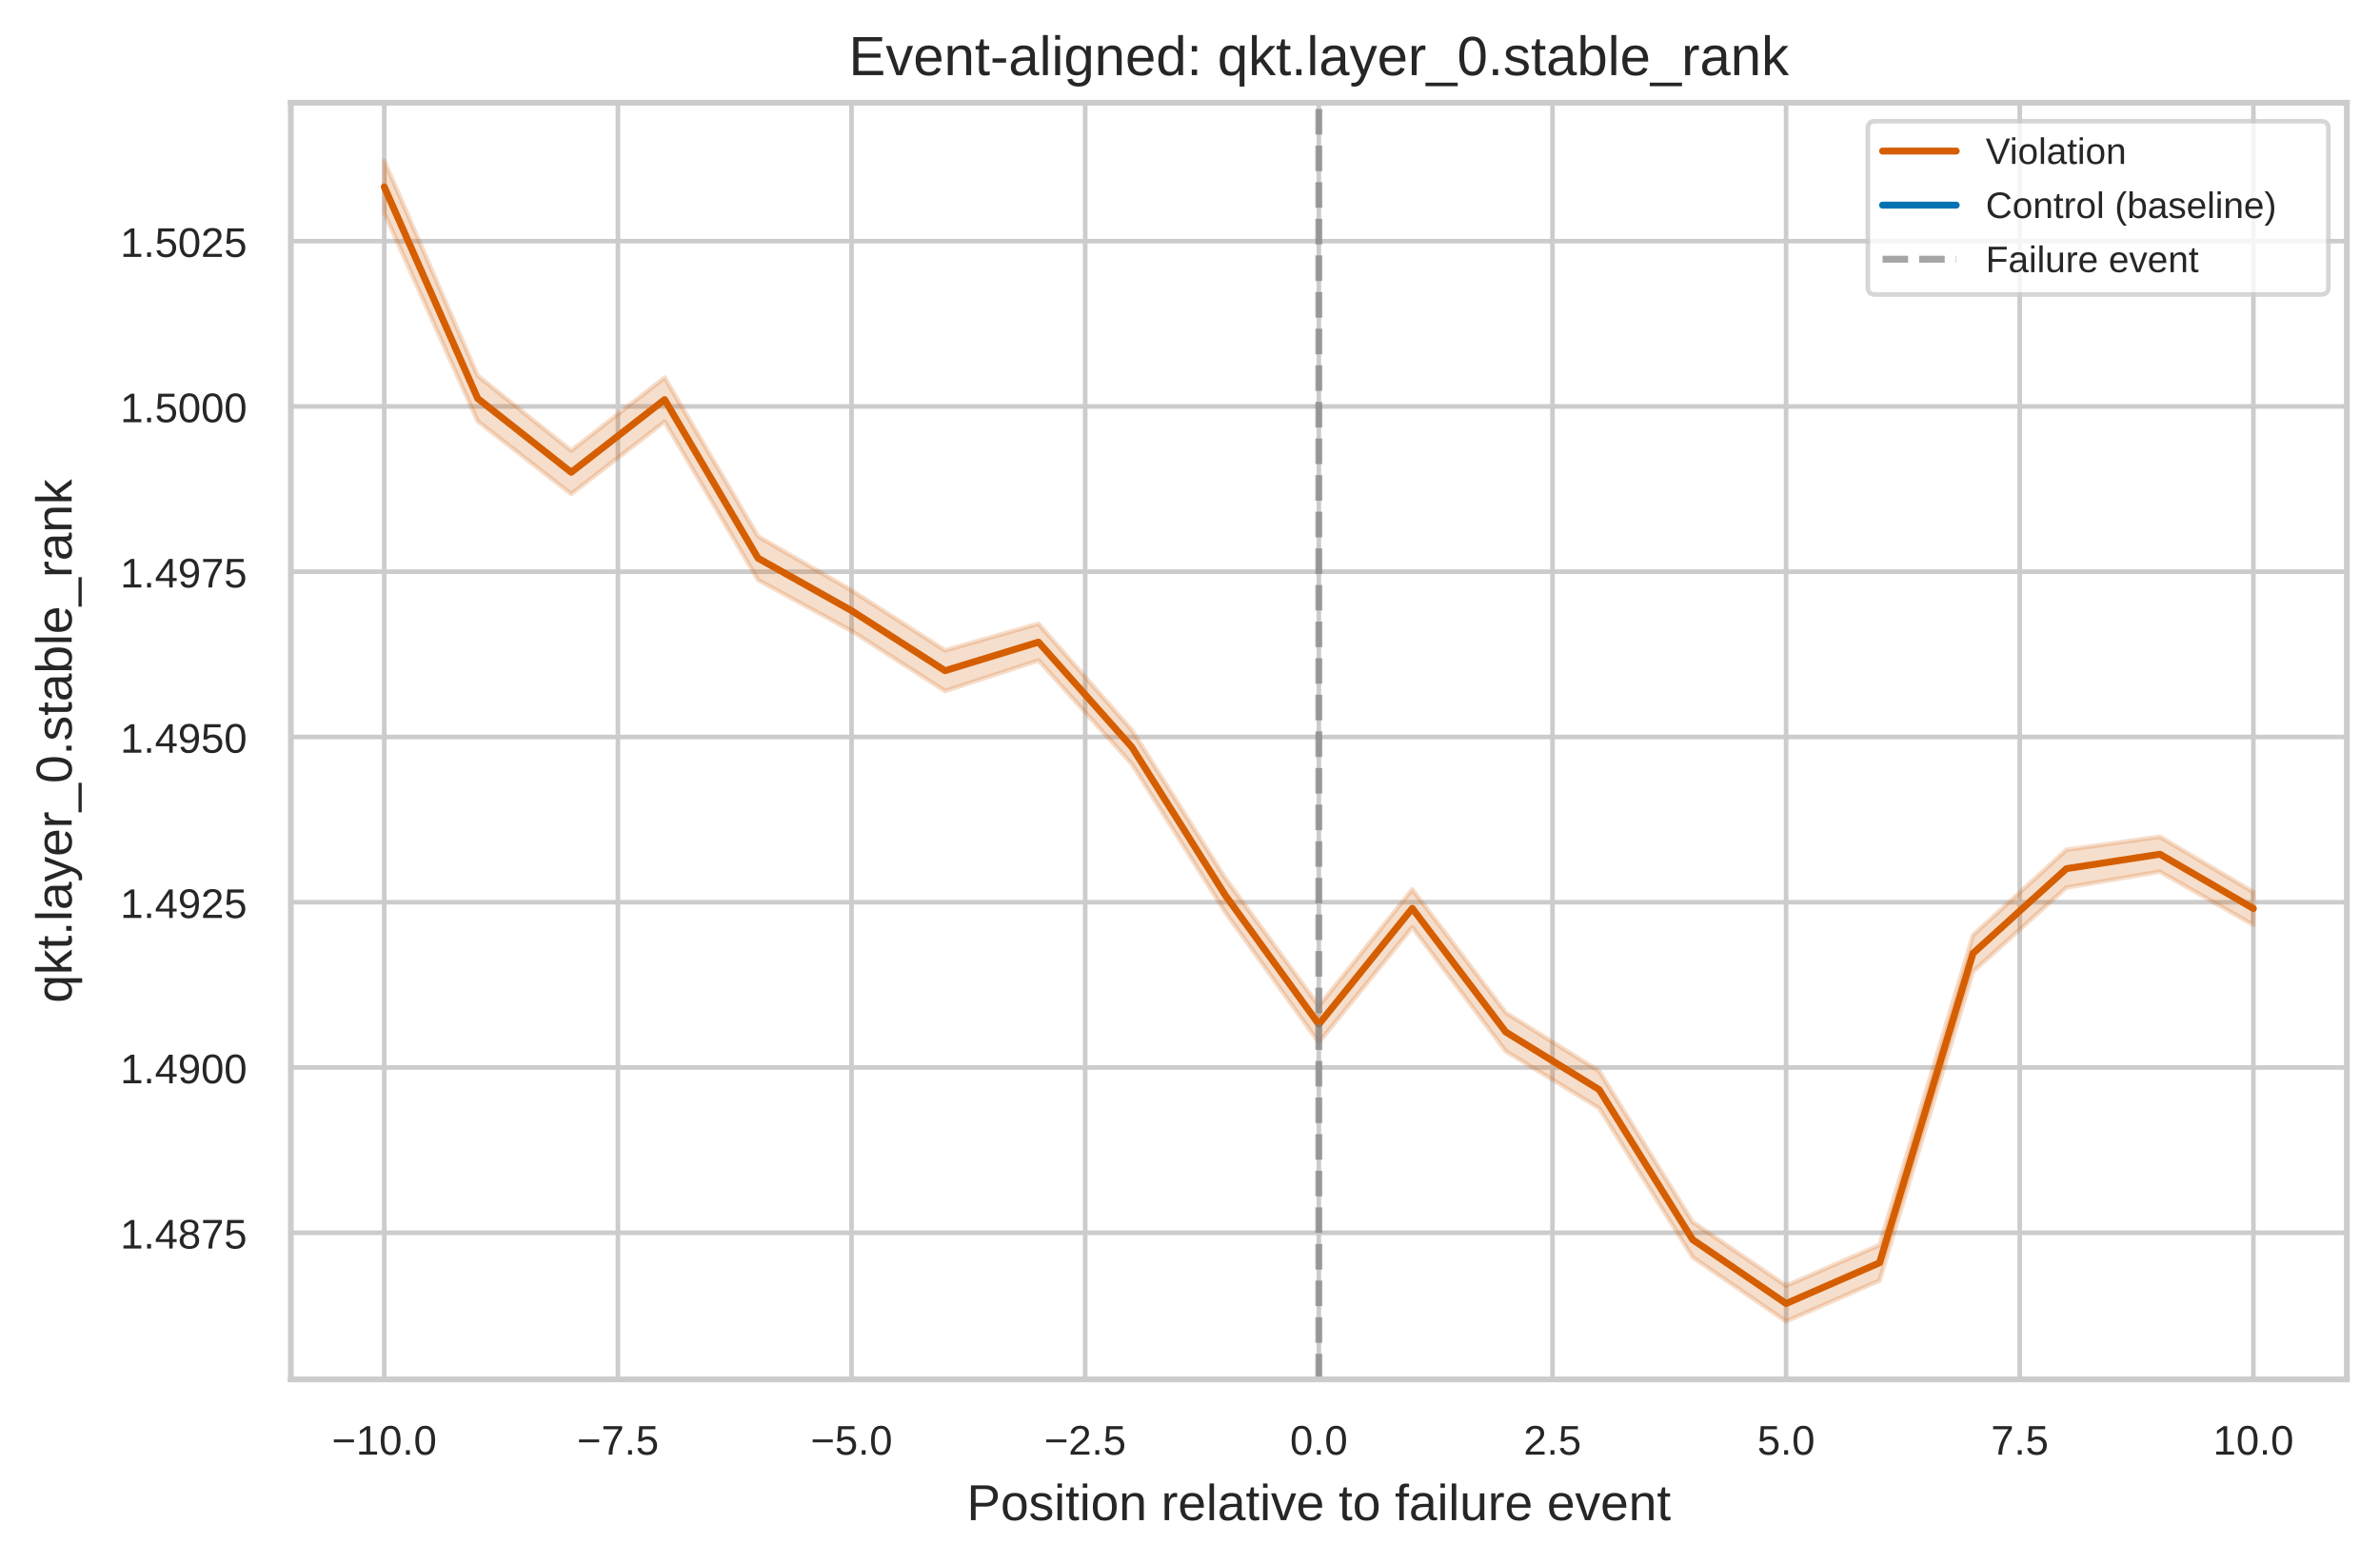
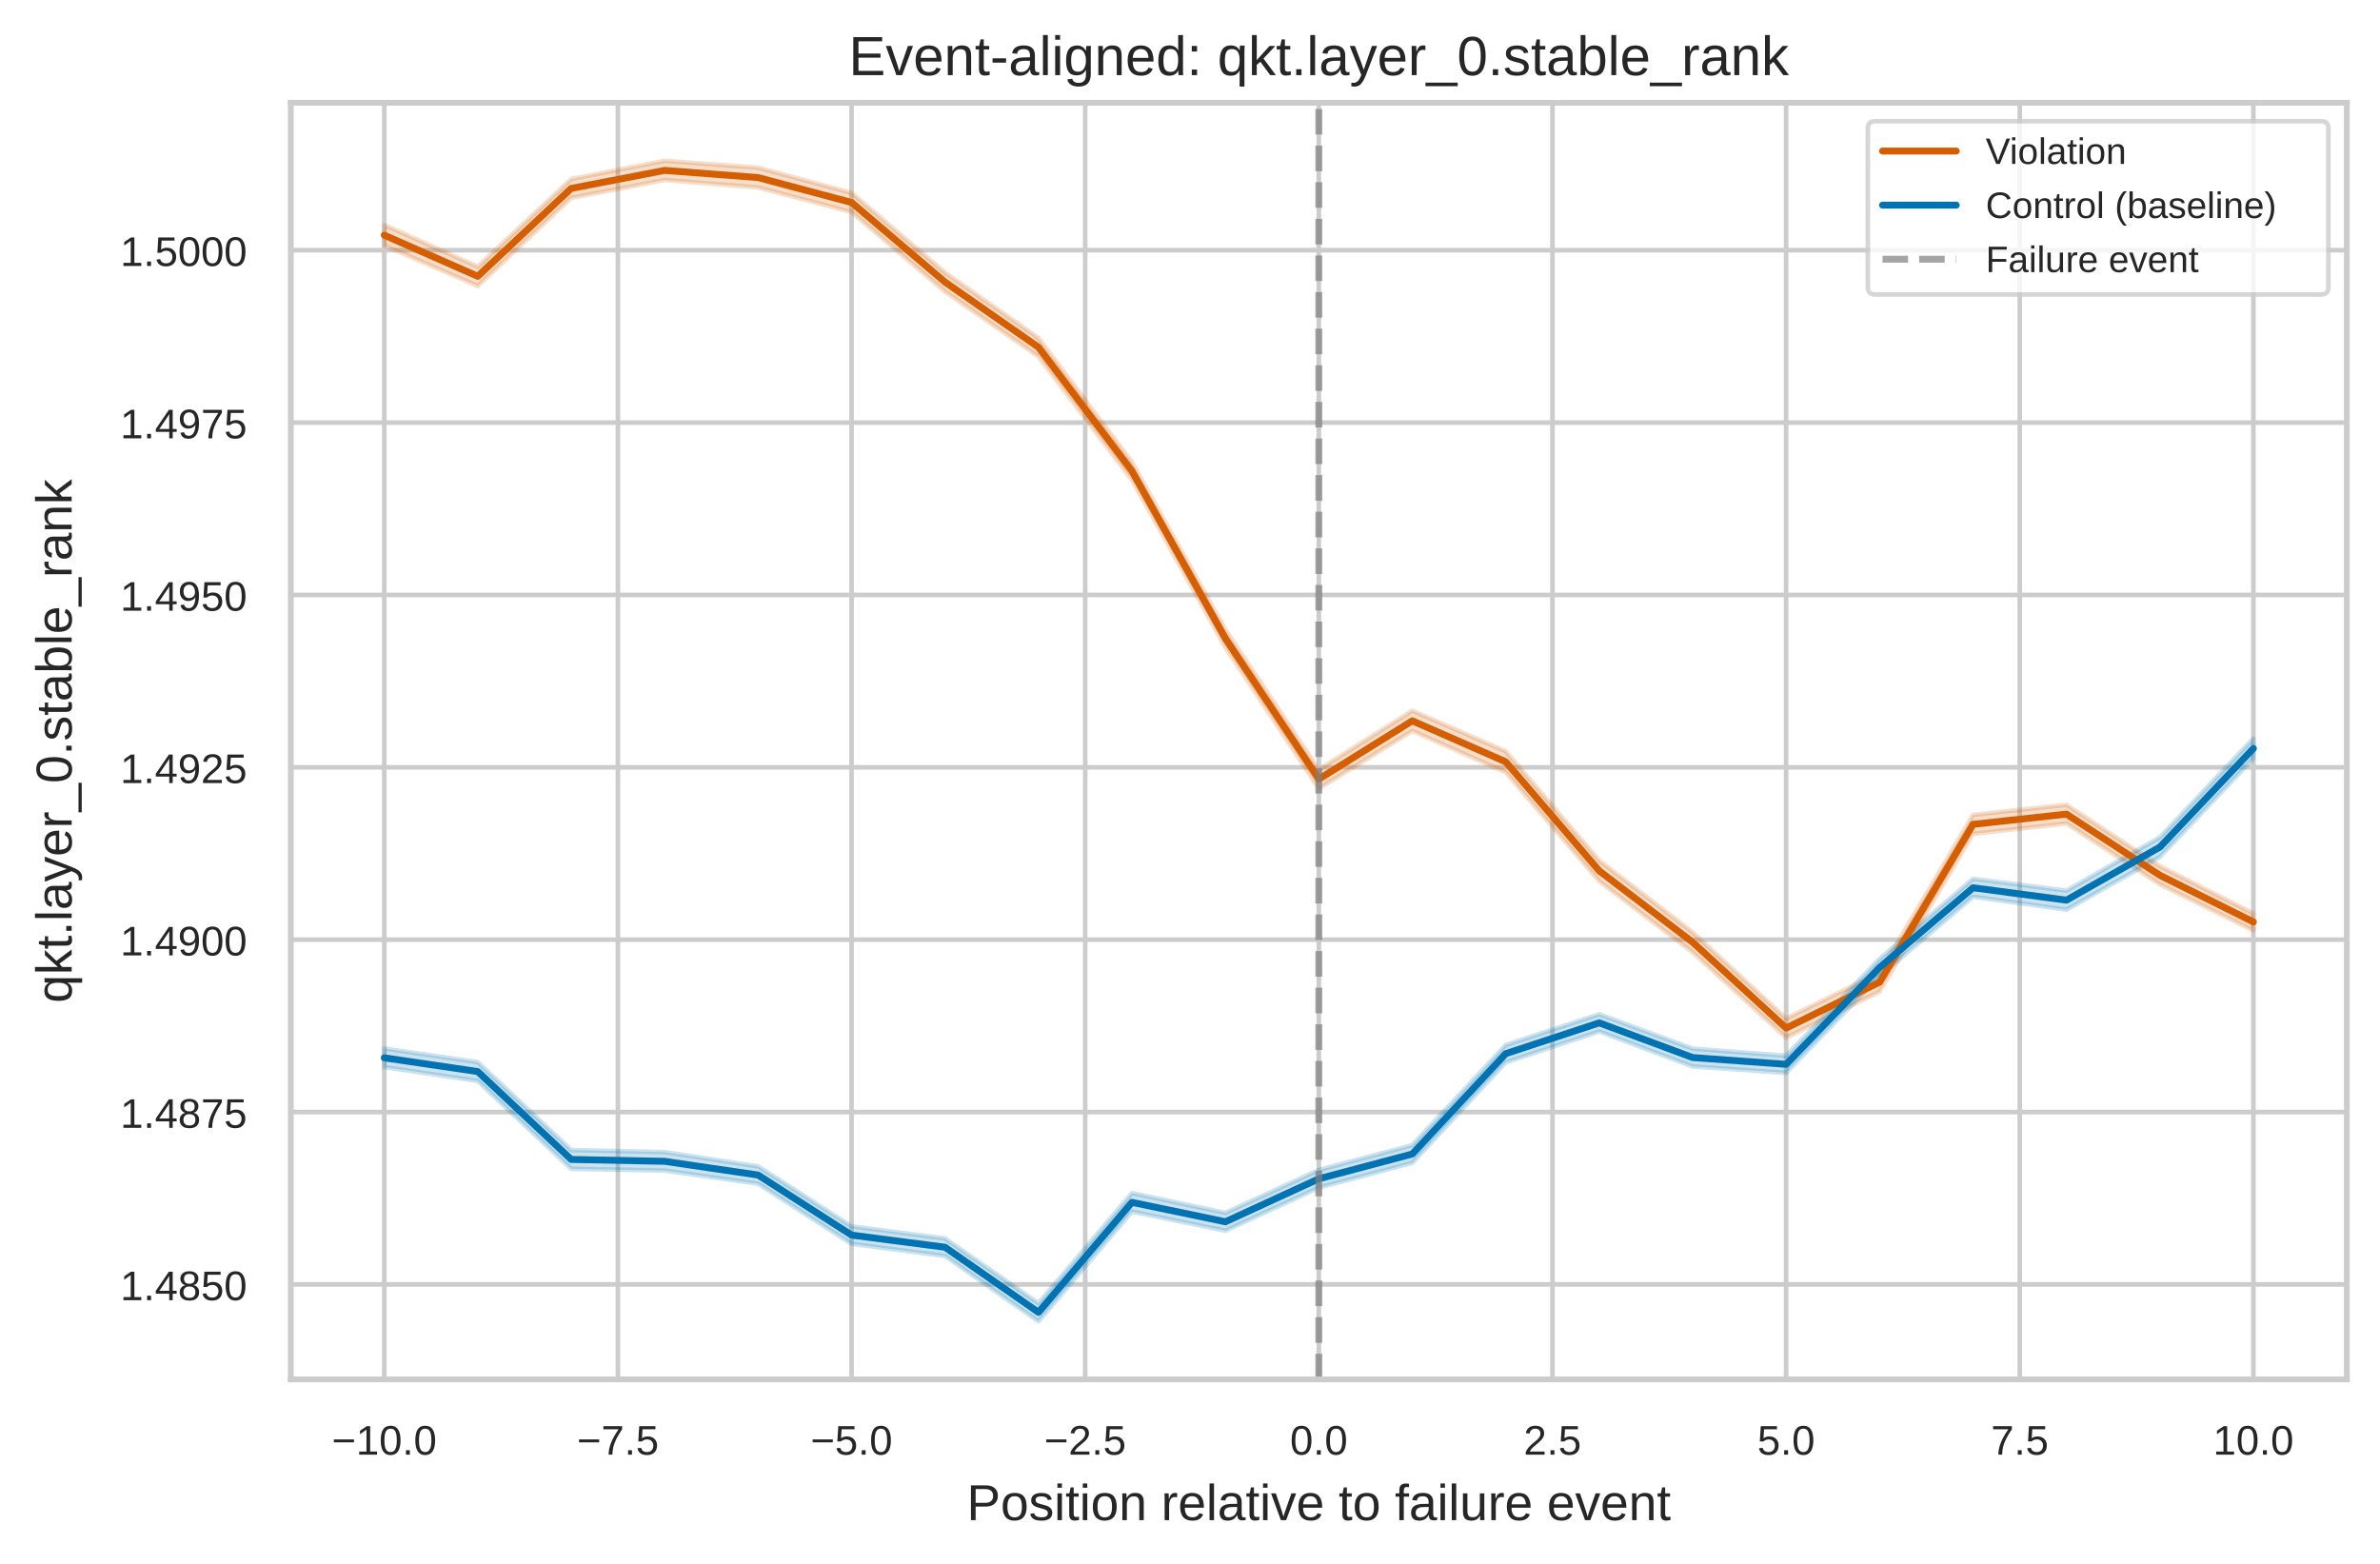
<svg xmlns="http://www.w3.org/2000/svg" xmlns:xlink="http://www.w3.org/1999/xlink" width="516.743pt" height="339.574pt" viewBox="0 0 516.743 339.574" version="1.1">
  <defs>
    <style type="text/css">*{stroke-linejoin: round; stroke-linecap: butt}</style>
  </defs>
  <g id="figure_1">
    <g id="patch_1">
      <path d="M 0 339.574  L 516.743 339.574  L 516.743 0  L 0 0  z " style="fill: #ffffff" />
    </g>
    <g id="axes_1">
      <g id="patch_2">
        <path d="M 63.143 299.518  L 509.543 299.518  L 509.543 22.318  L 63.143 22.318  z " style="fill: #ffffff" />
      </g>
      <g id="matplotlib.axis_1">
        <g id="xtick_1">
          <g id="line2d_1">
-             <path d="M 83.434 299.518  L 83.434 22.318  " clip-path="url(#pad9a77efd0)" style="fill: none; stroke: #cccccc; stroke-linecap: round" />
+             <path d="M 83.434 299.518  L 83.434 22.318  " clip-path="url(#p68b7056cc1)" style="fill: none; stroke: #cccccc; stroke-linecap: round" />
          </g>
          <g id="text_1">
            <text style="font-size: 9px; font-family: 'Arial', 'DejaVu Sans', 'Liberation Sans', 'Bitstream Vera Sans', sans-serif; text-anchor: middle; fill: #262626" x="83.434" y="315.857" transform="rotate(-0 83.43435 315.8567)">−10.0</text>
          </g>
        </g>
        <g id="xtick_2">
          <g id="line2d_2">
-             <path d="M 134.162 299.518  L 134.162 22.318  " clip-path="url(#pad9a77efd0)" style="fill: none; stroke: #cccccc; stroke-linecap: round" />
+             <path d="M 134.162 299.518  L 134.162 22.318  " clip-path="url(#p68b7056cc1)" style="fill: none; stroke: #cccccc; stroke-linecap: round" />
          </g>
          <g id="text_2">
            <text style="font-size: 9px; font-family: 'Arial', 'DejaVu Sans', 'Liberation Sans', 'Bitstream Vera Sans', sans-serif; text-anchor: middle; fill: #262626" x="134.162" y="315.857" transform="rotate(-0 134.1616 315.8567)">−7.5</text>
          </g>
        </g>
        <g id="xtick_3">
          <g id="line2d_3">
-             <path d="M 184.889 299.518  L 184.889 22.318  " clip-path="url(#pad9a77efd0)" style="fill: none; stroke: #cccccc; stroke-linecap: round" />
+             <path d="M 184.889 299.518  L 184.889 22.318  " clip-path="url(#p68b7056cc1)" style="fill: none; stroke: #cccccc; stroke-linecap: round" />
          </g>
          <g id="text_3">
            <text style="font-size: 9px; font-family: 'Arial', 'DejaVu Sans', 'Liberation Sans', 'Bitstream Vera Sans', sans-serif; text-anchor: middle; fill: #262626" x="184.889" y="315.857" transform="rotate(-0 184.8889 315.8567)">−5.0</text>
          </g>
        </g>
        <g id="xtick_4">
          <g id="line2d_4">
-             <path d="M 235.616 299.518  L 235.616 22.318  " clip-path="url(#pad9a77efd0)" style="fill: none; stroke: #cccccc; stroke-linecap: round" />
+             <path d="M 235.616 299.518  L 235.616 22.318  " clip-path="url(#p68b7056cc1)" style="fill: none; stroke: #cccccc; stroke-linecap: round" />
          </g>
          <g id="text_4">
            <text style="font-size: 9px; font-family: 'Arial', 'DejaVu Sans', 'Liberation Sans', 'Bitstream Vera Sans', sans-serif; text-anchor: middle; fill: #262626" x="235.616" y="315.857" transform="rotate(-0 235.6162 315.8567)">−2.5</text>
          </g>
        </g>
        <g id="xtick_5">
          <g id="line2d_5">
-             <path d="M 286.343 299.518  L 286.343 22.318  " clip-path="url(#pad9a77efd0)" style="fill: none; stroke: #cccccc; stroke-linecap: round" />
+             <path d="M 286.343 299.518  L 286.343 22.318  " clip-path="url(#p68b7056cc1)" style="fill: none; stroke: #cccccc; stroke-linecap: round" />
          </g>
          <g id="text_5">
            <text style="font-size: 9px; font-family: 'Arial', 'DejaVu Sans', 'Liberation Sans', 'Bitstream Vera Sans', sans-serif; text-anchor: middle; fill: #262626" x="286.343" y="315.857" transform="rotate(-0 286.3434 315.8567)">0.0</text>
          </g>
        </g>
        <g id="xtick_6">
          <g id="line2d_6">
-             <path d="M 337.071 299.518  L 337.071 22.318  " clip-path="url(#pad9a77efd0)" style="fill: none; stroke: #cccccc; stroke-linecap: round" />
+             <path d="M 337.071 299.518  L 337.071 22.318  " clip-path="url(#p68b7056cc1)" style="fill: none; stroke: #cccccc; stroke-linecap: round" />
          </g>
          <g id="text_6">
            <text style="font-size: 9px; font-family: 'Arial', 'DejaVu Sans', 'Liberation Sans', 'Bitstream Vera Sans', sans-serif; text-anchor: middle; fill: #262626" x="337.071" y="315.857" transform="rotate(-0 337.0707 315.8567)">2.5</text>
          </g>
        </g>
        <g id="xtick_7">
          <g id="line2d_7">
-             <path d="M 387.798 299.518  L 387.798 22.318  " clip-path="url(#pad9a77efd0)" style="fill: none; stroke: #cccccc; stroke-linecap: round" />
+             <path d="M 387.798 299.518  L 387.798 22.318  " clip-path="url(#p68b7056cc1)" style="fill: none; stroke: #cccccc; stroke-linecap: round" />
          </g>
          <g id="text_7">
            <text style="font-size: 9px; font-family: 'Arial', 'DejaVu Sans', 'Liberation Sans', 'Bitstream Vera Sans', sans-serif; text-anchor: middle; fill: #262626" x="387.798" y="315.857" transform="rotate(-0 387.798 315.8567)">5.0</text>
          </g>
        </g>
        <g id="xtick_8">
          <g id="line2d_8">
-             <path d="M 438.525 299.518  L 438.525 22.318  " clip-path="url(#pad9a77efd0)" style="fill: none; stroke: #cccccc; stroke-linecap: round" />
+             <path d="M 438.525 299.518  L 438.525 22.318  " clip-path="url(#p68b7056cc1)" style="fill: none; stroke: #cccccc; stroke-linecap: round" />
          </g>
          <g id="text_8">
            <text style="font-size: 9px; font-family: 'Arial', 'DejaVu Sans', 'Liberation Sans', 'Bitstream Vera Sans', sans-serif; text-anchor: middle; fill: #262626" x="438.525" y="315.857" transform="rotate(-0 438.5253 315.8567)">7.5</text>
          </g>
        </g>
        <g id="xtick_9">
          <g id="line2d_9">
-             <path d="M 489.253 299.518  L 489.253 22.318  " clip-path="url(#pad9a77efd0)" style="fill: none; stroke: #cccccc; stroke-linecap: round" />
+             <path d="M 489.253 299.518  L 489.253 22.318  " clip-path="url(#p68b7056cc1)" style="fill: none; stroke: #cccccc; stroke-linecap: round" />
          </g>
          <g id="text_9">
            <text style="font-size: 9px; font-family: 'Arial', 'DejaVu Sans', 'Liberation Sans', 'Bitstream Vera Sans', sans-serif; text-anchor: middle; fill: #262626" x="489.253" y="315.857" transform="rotate(-0 489.2525 315.8567)">10.0</text>
          </g>
        </g>
        <g id="text_10">
          <text style="font-size: 11px; font-family: 'Arial', 'DejaVu Sans', 'Liberation Sans', 'Bitstream Vera Sans', sans-serif; text-anchor: middle; fill: #262626" x="286.343" y="330.087" transform="rotate(-0 286.3434 330.0867)">Position relative to failure event</text>
        </g>
      </g>
      <g id="matplotlib.axis_2">
        <g id="ytick_1">
          <g id="line2d_10">
-             <path d="M 63.143 267.678  L 509.543 267.678  " clip-path="url(#pad9a77efd0)" style="fill: none; stroke: #cccccc; stroke-linecap: round" />
+             <path d="M 63.143 278.897  L 509.543 278.897  " clip-path="url(#p68b7056cc1)" style="fill: none; stroke: #cccccc; stroke-linecap: round" />
          </g>
          <g id="text_11">
-             <text style="font-size: 9px; font-family: 'Arial', 'DejaVu Sans', 'Liberation Sans', 'Bitstream Vera Sans', sans-serif; text-anchor: end; fill: #262626" x="53.643" y="271.097" transform="rotate(-0 53.64344 271.0972)">1.4875</text>
+             <text style="font-size: 9px; font-family: 'Arial', 'DejaVu Sans', 'Liberation Sans', 'Bitstream Vera Sans', sans-serif; text-anchor: end; fill: #262626" x="53.643" y="282.316" transform="rotate(-0 53.64344 282.3162)">1.4850</text>
          </g>
        </g>
        <g id="ytick_2">
          <g id="line2d_11">
-             <path d="M 63.143 231.792  L 509.543 231.792  " clip-path="url(#pad9a77efd0)" style="fill: none; stroke: #cccccc; stroke-linecap: round" />
+             <path d="M 63.143 241.469  L 509.543 241.469  " clip-path="url(#p68b7056cc1)" style="fill: none; stroke: #cccccc; stroke-linecap: round" />
          </g>
          <g id="text_12">
-             <text style="font-size: 9px; font-family: 'Arial', 'DejaVu Sans', 'Liberation Sans', 'Bitstream Vera Sans', sans-serif; text-anchor: end; fill: #262626" x="53.643" y="235.212" transform="rotate(-0 53.64344 235.2118)">1.4900</text>
+             <text style="font-size: 9px; font-family: 'Arial', 'DejaVu Sans', 'Liberation Sans', 'Bitstream Vera Sans', sans-serif; text-anchor: end; fill: #262626" x="53.643" y="244.888" transform="rotate(-0 53.64344 244.8883)">1.4875</text>
          </g>
        </g>
        <g id="ytick_3">
          <g id="line2d_12">
-             <path d="M 63.143 195.907  L 509.543 195.907  " clip-path="url(#pad9a77efd0)" style="fill: none; stroke: #cccccc; stroke-linecap: round" />
+             <path d="M 63.143 204.041  L 509.543 204.041  " clip-path="url(#p68b7056cc1)" style="fill: none; stroke: #cccccc; stroke-linecap: round" />
          </g>
          <g id="text_13">
-             <text style="font-size: 9px; font-family: 'Arial', 'DejaVu Sans', 'Liberation Sans', 'Bitstream Vera Sans', sans-serif; text-anchor: end; fill: #262626" x="53.643" y="199.326" transform="rotate(-0 53.64344 199.3263)">1.4925</text>
+             <text style="font-size: 9px; font-family: 'Arial', 'DejaVu Sans', 'Liberation Sans', 'Bitstream Vera Sans', sans-serif; text-anchor: end; fill: #262626" x="53.643" y="207.46" transform="rotate(-0 53.64344 207.4604)">1.4900</text>
          </g>
        </g>
        <g id="ytick_4">
          <g id="line2d_13">
-             <path d="M 63.143 160.022  L 509.543 160.022  " clip-path="url(#pad9a77efd0)" style="fill: none; stroke: #cccccc; stroke-linecap: round" />
+             <path d="M 63.143 166.613  L 509.543 166.613  " clip-path="url(#p68b7056cc1)" style="fill: none; stroke: #cccccc; stroke-linecap: round" />
          </g>
          <g id="text_14">
-             <text style="font-size: 9px; font-family: 'Arial', 'DejaVu Sans', 'Liberation Sans', 'Bitstream Vera Sans', sans-serif; text-anchor: end; fill: #262626" x="53.643" y="163.441" transform="rotate(-0 53.64344 163.4408)">1.4950</text>
+             <text style="font-size: 9px; font-family: 'Arial', 'DejaVu Sans', 'Liberation Sans', 'Bitstream Vera Sans', sans-serif; text-anchor: end; fill: #262626" x="53.643" y="170.032" transform="rotate(-0 53.64344 170.0325)">1.4925</text>
          </g>
        </g>
        <g id="ytick_5">
          <g id="line2d_14">
-             <path d="M 63.143 124.136  L 509.543 124.136  " clip-path="url(#pad9a77efd0)" style="fill: none; stroke: #cccccc; stroke-linecap: round" />
+             <path d="M 63.143 129.185  L 509.543 129.185  " clip-path="url(#p68b7056cc1)" style="fill: none; stroke: #cccccc; stroke-linecap: round" />
          </g>
          <g id="text_15">
-             <text style="font-size: 9px; font-family: 'Arial', 'DejaVu Sans', 'Liberation Sans', 'Bitstream Vera Sans', sans-serif; text-anchor: end; fill: #262626" x="53.643" y="127.555" transform="rotate(-0 53.64344 127.5553)">1.4975</text>
+             <text style="font-size: 9px; font-family: 'Arial', 'DejaVu Sans', 'Liberation Sans', 'Bitstream Vera Sans', sans-serif; text-anchor: end; fill: #262626" x="53.643" y="132.605" transform="rotate(-0 53.64344 132.6046)">1.4950</text>
          </g>
        </g>
        <g id="ytick_6">
          <g id="line2d_15">
-             <path d="M 63.143 88.251  L 509.543 88.251  " clip-path="url(#pad9a77efd0)" style="fill: none; stroke: #cccccc; stroke-linecap: round" />
+             <path d="M 63.143 91.757  L 509.543 91.757  " clip-path="url(#p68b7056cc1)" style="fill: none; stroke: #cccccc; stroke-linecap: round" />
          </g>
          <g id="text_16">
-             <text style="font-size: 9px; font-family: 'Arial', 'DejaVu Sans', 'Liberation Sans', 'Bitstream Vera Sans', sans-serif; text-anchor: end; fill: #262626" x="53.643" y="91.67" transform="rotate(-0 53.64344 91.66986)">1.5000</text>
+             <text style="font-size: 9px; font-family: 'Arial', 'DejaVu Sans', 'Liberation Sans', 'Bitstream Vera Sans', sans-serif; text-anchor: end; fill: #262626" x="53.643" y="95.177" transform="rotate(-0 53.64344 95.17668)">1.4975</text>
          </g>
        </g>
        <g id="ytick_7">
          <g id="line2d_16">
-             <path d="M 63.143 52.365  L 509.543 52.365  " clip-path="url(#pad9a77efd0)" style="fill: none; stroke: #cccccc; stroke-linecap: round" />
+             <path d="M 63.143 54.329  L 509.543 54.329  " clip-path="url(#p68b7056cc1)" style="fill: none; stroke: #cccccc; stroke-linecap: round" />
          </g>
          <g id="text_17">
-             <text style="font-size: 9px; font-family: 'Arial', 'DejaVu Sans', 'Liberation Sans', 'Bitstream Vera Sans', sans-serif; text-anchor: end; fill: #262626" x="53.643" y="55.784" transform="rotate(-0 53.64344 55.78438)">1.5025</text>
+             <text style="font-size: 9px; font-family: 'Arial', 'DejaVu Sans', 'Liberation Sans', 'Bitstream Vera Sans', sans-serif; text-anchor: end; fill: #262626" x="53.643" y="57.749" transform="rotate(-0 53.64344 57.74878)">1.5000</text>
          </g>
        </g>
        <g id="text_18">
          <text style="font-size: 11px; font-family: 'Arial', 'DejaVu Sans', 'Liberation Sans', 'Bitstream Vera Sans', sans-serif; text-anchor: middle; fill: #262626" x="15.558" y="160.918" transform="rotate(-90 15.55828 160.9181)">qkt.layer_0.stable_rank</text>
        </g>
      </g>
      <g id="FillBetweenPolyCollection_1">
        <defs>
-           <path id="m67eb3f9b09" d="M 83.434 -304.656  L 83.434 -293.315  L 103.725 -248.102  L 124.016 -232.306  L 144.307 -248.017  L 164.598 -213.625  L 184.889 -202.565  L 205.18 -189.537  L 225.471 -196.173  L 245.762 -173.648  L 266.053 -141.45  L 286.343 -113.213  L 306.634 -138.226  L 326.925 -111.309  L 347.216 -98.937  L 367.507 -66.571  L 387.798 -52.656  L 408.089 -61.523  L 428.38 -128.613  L 448.671 -146.862  L 468.962 -150.304  L 489.253 -138.732  L 489.253 -145.872  L 489.253 -145.872  L 468.962 -157.882  L 448.671 -155.057  L 428.38 -136.541  L 408.089 -69.231  L 387.798 -60.396  L 367.507 -74.23  L 347.216 -106.993  L 326.925 -119.681  L 306.634 -146.459  L 286.343 -121.117  L 266.053 -148.849  L 245.762 -181.019  L 225.471 -204.123  L 205.18 -198.353  L 184.889 -211.385  L 164.598 -223.096  L 144.307 -257.588  L 124.016 -241.731  L 103.725 -257.985  L 83.434 -304.656  z " style="stroke: #d55e00; stroke-opacity: 0.2" />
+           <path id="mbb51a45330" d="M 83.434 -290.729  L 83.434 -286.29  L 103.725 -277.485  L 124.016 -296.615  L 144.307 -300.492  L 164.598 -298.87  L 184.889 -293.525  L 205.18 -276.265  L 225.471 -262.16  L 245.762 -235.328  L 266.053 -198.98  L 286.343 -168.342  L 306.634 -180.872  L 326.925 -171.875  L 347.216 -148.248  L 367.507 -132.805  L 387.798 -114.257  L 408.089 -124.248  L 428.38 -158.514  L 448.671 -160.777  L 468.962 -147.532  L 489.253 -137.537  L 489.253 -141.232  L 489.253 -141.232  L 468.962 -151.485  L 448.671 -164.821  L 428.38 -162.638  L 408.089 -128.369  L 387.798 -118.419  L 367.507 -137.146  L 347.216 -152.72  L 326.925 -176.427  L 306.634 -185.248  L 286.343 -172.458  L 266.053 -202.903  L 245.762 -239.262  L 225.471 -266.192  L 205.18 -280.384  L 184.889 -297.688  L 164.598 -303.157  L 144.307 -304.656  L 124.016 -300.709  L 103.725 -281.675  L 83.434 -290.729  z " style="stroke: #d55e00; stroke-opacity: 0.2" />
        </defs>
-         <g clip-path="url(#pad9a77efd0)">
-           <use xlink:href="#m67eb3f9b09" x="0" y="339.574" style="fill: #d55e00; fill-opacity: 0.2; stroke: #d55e00; stroke-opacity: 0.2" />
-         </g>
-       </g>
-       <g id="FillBetweenPolyCollection_2" />
+         <g clip-path="url(#p68b7056cc1)">
+           <use xlink:href="#mbb51a45330" x="0" y="339.574" style="fill: #d55e00; fill-opacity: 0.2; stroke: #d55e00; stroke-opacity: 0.2" />
+         </g>
+       </g>
+       <g id="FillBetweenPolyCollection_2">
+         <defs>
+           <path id="mb4b5e0258a" d="M 83.434 -111.898  L 83.434 -107.871  L 103.725 -104.857  L 124.016 -85.773  L 144.307 -85.401  L 164.598 -82.542  L 184.889 -69.485  L 205.18 -66.852  L 225.471 -52.656  L 245.762 -76.49  L 266.053 -72.347  L 286.343 -81.698  L 306.634 -87.077  L 326.925 -108.9  L 347.216 -115.605  L 367.507 -108.01  L 387.798 -106.614  L 408.089 -127.63  L 428.38 -144.864  L 448.671 -142.046  L 468.962 -153.524  L 489.253 -174.879  L 489.253 -179.234  L 489.253 -179.234  L 468.962 -157.774  L 448.671 -146.186  L 428.38 -148.752  L 408.089 -131.368  L 387.798 -110.326  L 367.507 -111.877  L 347.216 -119.345  L 326.925 -112.664  L 306.634 -90.914  L 286.343 -85.532  L 266.053 -76.213  L 245.762 -80.509  L 225.471 -56.586  L 205.18 -70.651  L 184.889 -73.295  L 164.598 -86.312  L 144.307 -89.413  L 124.016 -89.857  L 103.725 -108.936  L 83.434 -111.898  z " style="stroke: #0173b2; stroke-opacity: 0.2" />
+         </defs>
+         <g clip-path="url(#p68b7056cc1)">
+           <use xlink:href="#mb4b5e0258a" x="0" y="339.574" style="fill: #0173b2; fill-opacity: 0.2; stroke: #0173b2; stroke-opacity: 0.2" />
+         </g>
+       </g>
      <g id="line2d_17">
-         <path d="M 83.434 40.589  L 103.725 86.531  L 124.016 102.556  L 144.307 86.772  L 164.598 121.213  L 184.889 132.599  L 205.18 145.63  L 225.471 139.426  L 245.762 162.241  L 266.053 194.425  L 286.343 222.409  L 306.634 197.232  L 326.925 224.079  L 347.216 236.609  L 367.507 269.174  L 387.798 283.048  L 408.089 274.197  L 428.38 206.998  L 448.671 188.614  L 468.962 185.481  L 489.253 197.273  " clip-path="url(#pad9a77efd0)" style="fill: none; stroke: #d55e00; stroke-width: 1.5; stroke-linecap: round" />
+         <path d="M 83.434 51.065  L 103.725 59.994  L 124.016 40.912  L 144.307 37  L 164.598 38.561  L 184.889 43.968  L 205.18 61.25  L 225.471 75.398  L 245.762 102.279  L 266.053 138.633  L 286.343 169.175  L 306.634 156.515  L 326.925 165.423  L 347.216 189.09  L 367.507 204.599  L 387.798 223.236  L 408.089 213.266  L 428.38 178.999  L 448.671 176.775  L 468.962 190.066  L 489.253 200.19  " clip-path="url(#p68b7056cc1)" style="fill: none; stroke: #d55e00; stroke-width: 1.5; stroke-linecap: round" />
      </g>
      <g id="line2d_18">
-         <path clip-path="url(#pad9a77efd0)" style="fill: none; stroke: #0173b2; stroke-width: 1.5; stroke-linecap: round" />
+         <path d="M 83.434 229.69  L 103.725 232.678  L 124.016 251.759  L 144.307 252.167  L 164.598 255.148  L 184.889 268.184  L 205.18 270.823  L 225.471 284.953  L 245.762 261.075  L 266.053 265.294  L 286.343 255.959  L 306.634 250.578  L 326.925 228.792  L 347.216 222.099  L 367.507 229.631  L 387.798 231.104  L 408.089 210.076  L 428.38 192.766  L 448.671 195.458  L 468.962 183.925  L 489.253 162.518  " clip-path="url(#p68b7056cc1)" style="fill: none; stroke: #0173b2; stroke-width: 1.5; stroke-linecap: round" />
      </g>
      <g id="line2d_19">
-         <path d="M 286.343 299.518  L 286.343 22.318  " clip-path="url(#pad9a77efd0)" style="fill: none; stroke-dasharray: 5.55,2.4; stroke-dashoffset: 0; stroke: #808080; stroke-opacity: 0.7; stroke-width: 1.5" />
+         <path d="M 286.343 299.518  L 286.343 22.318  " clip-path="url(#p68b7056cc1)" style="fill: none; stroke-dasharray: 5.55,2.4; stroke-dashoffset: 0; stroke: #808080; stroke-opacity: 0.7; stroke-width: 1.5" />
      </g>
      <g id="patch_3">
        <path d="M 63.143 299.518  L 63.143 22.318  " style="fill: none; stroke: #cccccc; stroke-width: 1.25; stroke-linejoin: miter; stroke-linecap: square" />
      </g>
      <g id="patch_4">
        <path d="M 509.543 299.518  L 509.543 22.318  " style="fill: none; stroke: #cccccc; stroke-width: 1.25; stroke-linejoin: miter; stroke-linecap: square" />
      </g>
      <g id="patch_5">
        <path d="M 63.143 299.518  L 509.543 299.518  " style="fill: none; stroke: #cccccc; stroke-width: 1.25; stroke-linejoin: miter; stroke-linecap: square" />
      </g>
      <g id="patch_6">
        <path d="M 63.143 22.318  L 509.543 22.318  " style="fill: none; stroke: #cccccc; stroke-width: 1.25; stroke-linejoin: miter; stroke-linecap: square" />
      </g>
      <g id="text_19">
        <text style="font-size: 12px; font-family: 'Arial', 'DejaVu Sans', 'Liberation Sans', 'Bitstream Vera Sans', sans-serif; text-anchor: middle; fill: #262626" x="286.343" y="16.318" transform="rotate(-0 286.3434 16.31812)">Event-aligned: qkt.layer_0.stable_rank</text>
      </g>
      <g id="legend_1">
        <g id="patch_7">
          <path d="M 407.136 63.946  L 503.943 63.946  Q 505.543 63.946 505.543 62.346  L 505.543 27.918  Q 505.543 26.318 503.943 26.318  L 407.136 26.318  Q 405.536 26.318 405.536 27.918  L 405.536 62.346  Q 405.536 63.946 407.136 63.946  z " style="fill: #ffffff; opacity: 0.8; stroke: #cccccc; stroke-linejoin: miter" />
        </g>
        <g id="line2d_20">
          <path d="M 408.736 32.797  L 416.736 32.797  L 424.736 32.797  " style="fill: none; stroke: #d55e00; stroke-width: 1.5; stroke-linecap: round" />
        </g>
        <g id="text_20">
          <text style="font-size: 8px; font-family: 'Arial', 'DejaVu Sans', 'Liberation Sans', 'Bitstream Vera Sans', sans-serif; text-anchor: start; fill: #262626" x="431.136" y="35.597" transform="rotate(-0 431.1359 35.59687)">Violation</text>
        </g>
        <g id="line2d_21">
          <path d="M 408.736 44.539  L 416.736 44.539  L 424.736 44.539  " style="fill: none; stroke: #0173b2; stroke-width: 1.5; stroke-linecap: round" />
        </g>
        <g id="text_21">
          <text style="font-size: 8px; font-family: 'Arial', 'DejaVu Sans', 'Liberation Sans', 'Bitstream Vera Sans', sans-serif; text-anchor: start; fill: #262626" x="431.136" y="47.339" transform="rotate(-0 431.1359 47.33937)">Control (baseline)</text>
        </g>
        <g id="line2d_22">
          <path d="M 408.736 56.282  L 416.736 56.282  L 424.736 56.282  " style="fill: none; stroke-dasharray: 5.55,2.4; stroke-dashoffset: 0; stroke: #808080; stroke-opacity: 0.7; stroke-width: 1.5" />
        </g>
        <g id="text_22">
          <text style="font-size: 8px; font-family: 'Arial', 'DejaVu Sans', 'Liberation Sans', 'Bitstream Vera Sans', sans-serif; text-anchor: start; fill: #262626" x="431.136" y="59.082" transform="rotate(-0 431.1359 59.08187)">Failure event</text>
        </g>
      </g>
    </g>
  </g>
  <defs>
-     <clipPath id="pad9a77efd0">
+     <clipPath id="p68b7056cc1">
      <rect x="63.143" y="22.318" width="446.4" height="277.2" />
    </clipPath>
  </defs>
</svg>
